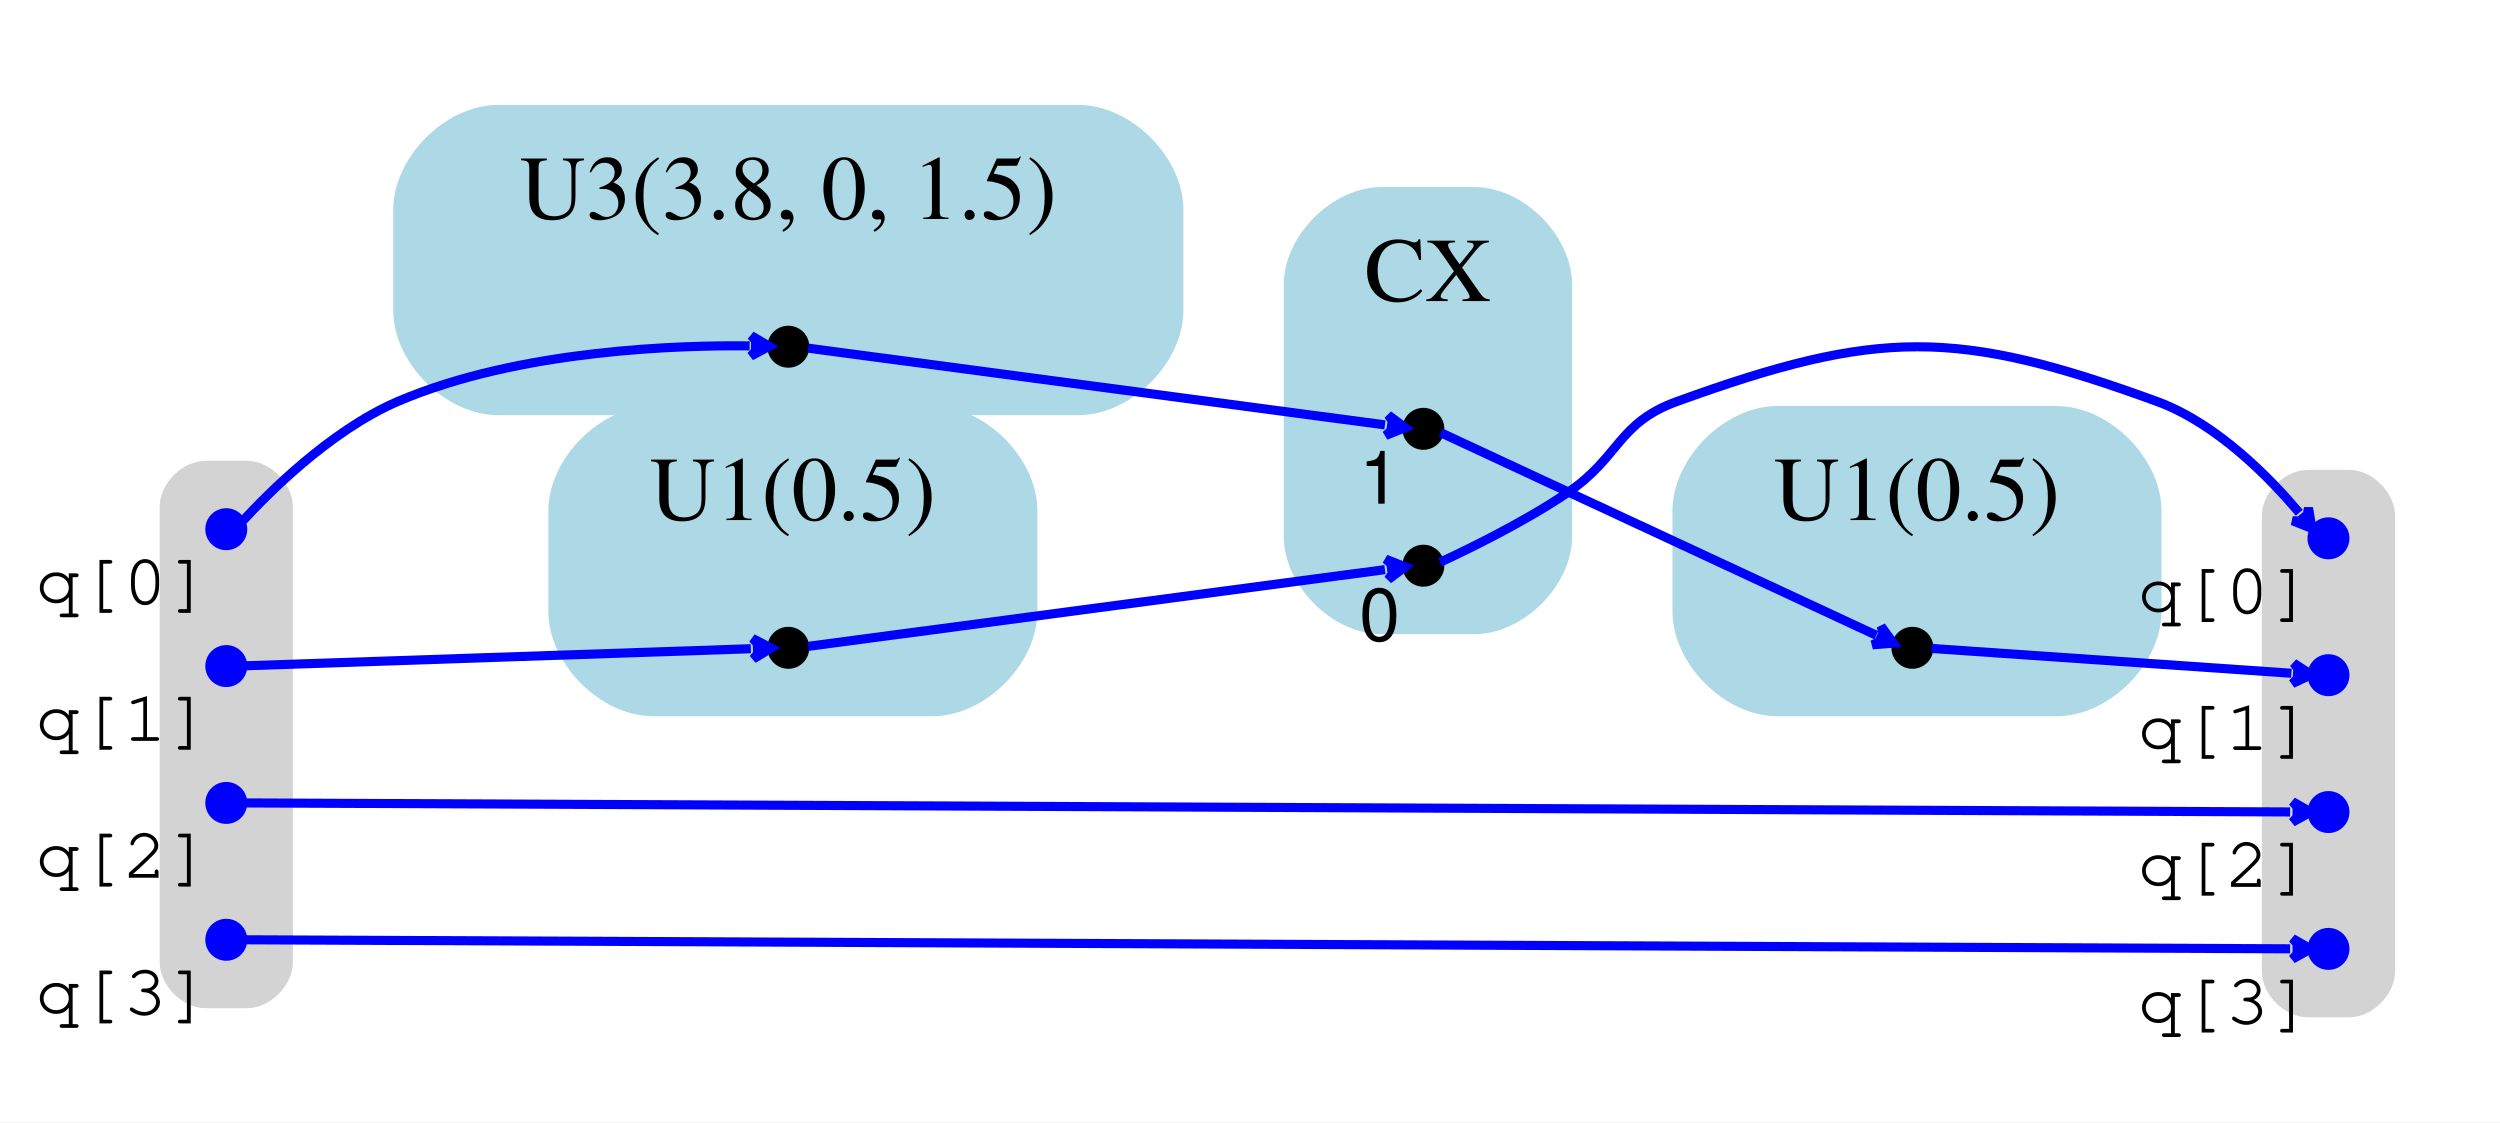
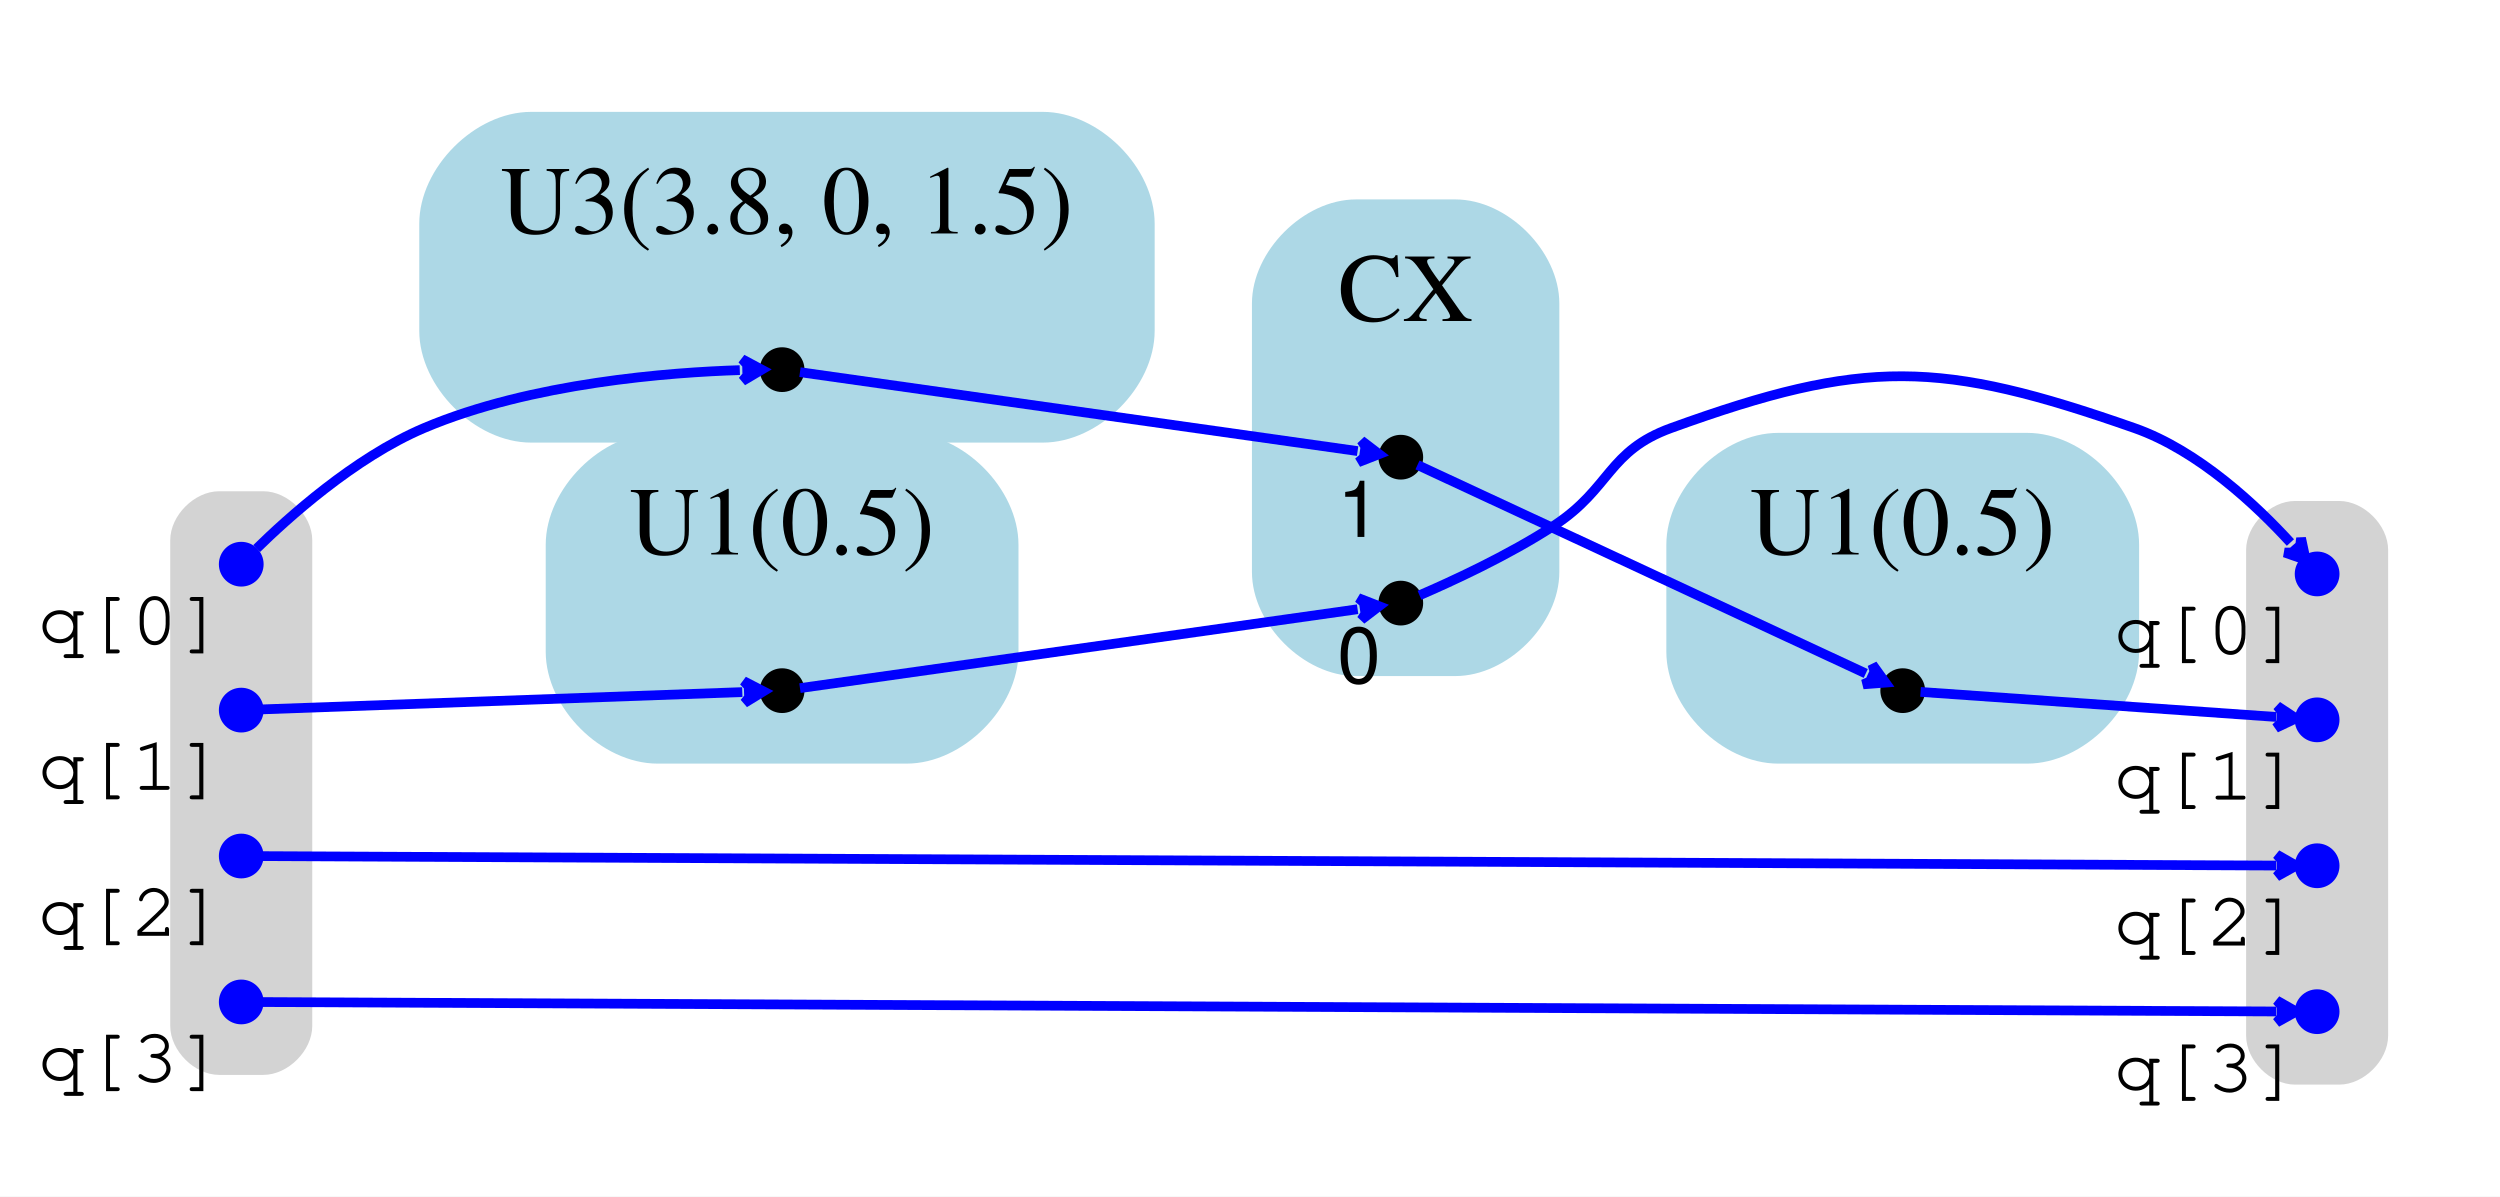
- <svg xmlns="http://www.w3.org/2000/svg" width="274pt" height="123pt" viewBox="0.00 0.00 274.00 123.00">
+ <svg xmlns="http://www.w3.org/2000/svg" width="257pt" height="123pt" viewBox="0.00 0.00 257.00 123.00">
  <g id="graph0" class="graph" transform="scale(1 1) rotate(0) translate(4 119)">
-     <polygon fill="white" stroke="transparent" points="-4,4 -4,-119 270,-119 270,4 -4,4" />
+     <polygon fill="#ffffff" stroke="transparent" points="-4,4 -4,-119 253,-119 253,4 -4,4" />
    <g id="clust1" class="cluster">
-       <path fill="lightgrey" stroke="lightgrey" d="M18.53,-9C18.53,-9 23.07,-9 23.07,-9 25.33,-9 27.6,-11.27 27.6,-13.53 27.6,-13.53 27.6,-63.47 27.6,-63.47 27.6,-65.73 25.33,-68 23.07,-68 23.07,-68 18.53,-68 18.53,-68 16.27,-68 14,-65.73 14,-63.47 14,-63.47 14,-13.53 14,-13.53 14,-11.27 16.27,-9 18.53,-9" />
+       <path fill="#d3d3d3" stroke="#d3d3d3" d="M18.533,-9C18.533,-9 23.067,-9 23.067,-9 25.333,-9 27.6,-11.267 27.6,-13.533 27.6,-13.533 27.6,-63.467 27.6,-63.467 27.6,-65.733 25.333,-68 23.067,-68 23.067,-68 18.533,-68 18.533,-68 16.267,-68 14,-65.733 14,-63.467 14,-63.467 14,-13.533 14,-13.533 14,-11.267 16.267,-9 18.533,-9" />
    </g>
    <g id="clust3" class="cluster">
-       <path fill="lightgrey" stroke="lightgrey" d="M248.93,-8C248.93,-8 253.47,-8 253.47,-8 255.73,-8 258,-10.27 258,-12.53 258,-12.53 258,-62.47 258,-62.47 258,-64.73 255.73,-67 253.47,-67 253.47,-67 248.93,-67 248.93,-67 246.67,-67 244.4,-64.73 244.4,-62.47 244.4,-62.47 244.4,-12.53 244.4,-12.53 244.4,-10.27 246.67,-8 248.93,-8" />
+       <path fill="#d3d3d3" stroke="#d3d3d3" d="M231.933,-8C231.933,-8 236.467,-8 236.467,-8 238.733,-8 241,-10.267 241,-12.533 241,-12.533 241,-62.467 241,-62.467 241,-64.733 238.733,-67 236.467,-67 236.467,-67 231.933,-67 231.933,-67 229.667,-67 227.4,-64.733 227.4,-62.467 227.4,-62.467 227.4,-12.533 227.4,-12.533 227.4,-10.267 229.667,-8 231.933,-8" />
    </g>
    <g id="clust5" class="cluster">
-       <path fill="lightblue" stroke="lightblue" d="M147.4,-50C147.4,-50 157.6,-50 157.6,-50 162.7,-50 167.8,-55.1 167.8,-60.2 167.8,-60.2 167.8,-87.8 167.8,-87.8 167.8,-92.9 162.7,-98 157.6,-98 157.6,-98 147.4,-98 147.4,-98 142.3,-98 137.2,-92.9 137.2,-87.8 137.2,-87.8 137.2,-60.2 137.2,-60.2 137.2,-55.1 142.3,-50 147.4,-50" />
-       <text text-anchor="middle" x="152.5" y="-86" font-family="Times,serif" font-size="10.00">CX</text>
+       <path fill="#add8e6" stroke="#add8e6" d="M135.4,-50C135.4,-50 145.6,-50 145.6,-50 150.7,-50 155.8,-55.1 155.8,-60.2 155.8,-60.2 155.8,-87.8 155.8,-87.8 155.8,-92.9 150.7,-98 145.6,-98 145.6,-98 135.4,-98 135.4,-98 130.3,-98 125.2,-92.9 125.2,-87.8 125.2,-87.8 125.2,-60.2 125.2,-60.2 125.2,-55.1 130.3,-50 135.4,-50" />
+       <text text-anchor="middle" x="140.5" y="-86" font-family="Times,serif" font-size="10.00" fill="#000000">CX</text>
    </g>
    <g id="clust6" class="cluster">
-       <path fill="lightblue" stroke="lightblue" d="M50.6,-74C50.6,-74 114.2,-74 114.2,-74 119.7,-74 125.2,-79.5 125.2,-85 125.2,-85 125.2,-96 125.2,-96 125.2,-101.5 119.7,-107 114.2,-107 114.2,-107 50.6,-107 50.6,-107 45.1,-107 39.6,-101.5 39.6,-96 39.6,-96 39.6,-85 39.6,-85 39.6,-79.5 45.1,-74 50.6,-74" />
-       <text text-anchor="middle" x="82.4" y="-95" font-family="Times,serif" font-size="10.00">U3(3.8, 0, 1.5)</text>
+       <path fill="#add8e6" stroke="#add8e6" d="M50.6,-74C50.6,-74 103.2,-74 103.2,-74 108.7,-74 114.2,-79.5 114.2,-85 114.2,-85 114.2,-96 114.2,-96 114.2,-101.5 108.7,-107 103.2,-107 103.2,-107 50.6,-107 50.6,-107 45.1,-107 39.6,-101.5 39.6,-96 39.6,-96 39.6,-85 39.6,-85 39.6,-79.5 45.1,-74 50.6,-74" />
+       <text text-anchor="middle" x="76.9" y="-95" font-family="Times,serif" font-size="10.00" fill="#000000">U3(3.8, 0, 1.5)</text>
    </g>
    <g id="clust7" class="cluster">
-       <path fill="lightblue" stroke="lightblue" d="M190.8,-41C190.8,-41 221.4,-41 221.4,-41 226.9,-41 232.4,-46.5 232.4,-52 232.4,-52 232.4,-63 232.4,-63 232.4,-68.5 226.9,-74 221.4,-74 221.4,-74 190.8,-74 190.8,-74 185.3,-74 179.8,-68.5 179.8,-63 179.8,-63 179.8,-52 179.8,-52 179.8,-46.5 185.3,-41 190.8,-41" />
-       <text text-anchor="middle" x="206.1" y="-62" font-family="Times,serif" font-size="10.00">U1(0.5)</text>
+       <path fill="#add8e6" stroke="#add8e6" d="M178.8,-41C178.8,-41 204.4,-41 204.4,-41 209.9,-41 215.4,-46.5 215.4,-52 215.4,-52 215.4,-63 215.4,-63 215.4,-68.5 209.9,-74 204.4,-74 204.4,-74 178.8,-74 178.8,-74 173.3,-74 167.8,-68.5 167.8,-63 167.8,-63 167.8,-52 167.8,-52 167.8,-46.5 173.3,-41 178.8,-41" />
+       <text text-anchor="middle" x="191.6" y="-62" font-family="Times,serif" font-size="10.00" fill="#000000">U1(0.5)</text>
    </g>
    <g id="clust8" class="cluster">
-       <path fill="lightblue" stroke="lightblue" d="M67.6,-41C67.6,-41 98.2,-41 98.2,-41 103.7,-41 109.2,-46.5 109.2,-52 109.2,-52 109.2,-63 109.2,-63 109.2,-68.5 103.7,-74 98.2,-74 98.2,-74 67.6,-74 67.6,-74 62.1,-74 56.6,-68.5 56.6,-63 56.6,-63 56.6,-52 56.6,-52 56.6,-46.5 62.1,-41 67.6,-41" />
-       <text text-anchor="middle" x="82.9" y="-62" font-family="Times,serif" font-size="10.00">U1(0.5)</text>
+       <path fill="#add8e6" stroke="#add8e6" d="M63.6,-41C63.6,-41 89.2,-41 89.2,-41 94.7,-41 100.2,-46.5 100.2,-52 100.2,-52 100.2,-63 100.2,-63 100.2,-68.5 94.7,-74 89.2,-74 89.2,-74 63.6,-74 63.6,-74 58.1,-74 52.6,-68.5 52.6,-63 52.6,-63 52.6,-52 52.6,-52 52.6,-46.5 58.1,-41 63.6,-41" />
+       <text text-anchor="middle" x="76.4" y="-62" font-family="Times,serif" font-size="10.00" fill="#000000">U1(0.5)</text>
    </g>
    <g id="node1" class="node">
-       <ellipse fill="blue" stroke="blue" cx="20.8" cy="-61" rx="1.8" ry="1.8" />
-       <text text-anchor="middle" x="9.5" y="-52.8" font-family="Courier,monospace" font-size="8.00">q[0]</text>
+       <ellipse fill="#0000ff" stroke="#0000ff" cx="20.8" cy="-61" rx="1.8" ry="1.8" />
+       <text text-anchor="middle" x="9.5" y="-52.8" font-family="Courier,monospace" font-size="8.00" fill="#000000">q[0]</text>
    </g>
    <g id="node11" class="node">
-       <ellipse fill="black" stroke="black" cx="82.4" cy="-81" rx="1.8" ry="1.8" />
+       <ellipse fill="#000000" stroke="#000000" cx="76.4" cy="-81" rx="1.8" ry="1.8" />
    </g>
    <g id="edge1" class="edge">
-       <path fill="none" stroke="blue" d="M22.65,-61.95C25.03,-64.55 32.08,-71.78 39.6,-75 53.05,-80.76 70.92,-81.18 78.16,-81.09" />
-       <polygon fill="blue" stroke="blue" points="80.31,-81.05 78.34,-82.21 79.31,-81.07 78.31,-81.09 78.31,-81.09 78.31,-81.09 79.31,-81.07 78.29,-79.97 80.31,-81.05 80.31,-81.05" />
+       <path fill="none" stroke="#0000ff" d="M22.389,-62.616C25.428,-65.601 32.406,-71.951 39.6,-75 50.641,-79.679 64.973,-80.728 72.051,-80.951" />
+       <polygon fill="#0000ff" stroke="#0000ff" points="74.311,-81 72.287,-82.081 73.312,-80.978 72.312,-80.956 72.312,-80.956 72.312,-80.956 73.312,-80.978 72.337,-79.832 74.311,-81 74.311,-81" />
    </g>
    <g id="node2" class="node">
-       <ellipse fill="blue" stroke="blue" cx="20.8" cy="-46" rx="1.8" ry="1.8" />
-       <text text-anchor="middle" x="9.5" y="-37.8" font-family="Courier,monospace" font-size="8.00">q[1]</text>
+       <ellipse fill="#0000ff" stroke="#0000ff" cx="20.8" cy="-46" rx="1.8" ry="1.8" />
+       <text text-anchor="middle" x="9.5" y="-37.8" font-family="Courier,monospace" font-size="8.00" fill="#000000">q[1]</text>
    </g>
    <g id="node13" class="node">
-       <ellipse fill="black" stroke="black" cx="82.4" cy="-48" rx="1.8" ry="1.8" />
+       <ellipse fill="#000000" stroke="#000000" cx="76.4" cy="-48" rx="1.8" ry="1.8" />
    </g>
    <g id="edge2" class="edge">
-       <path fill="none" stroke="blue" d="M22.83,-46.03C29.56,-46.26 67.15,-47.52 78.29,-47.9" />
-       <polygon fill="blue" stroke="blue" points="80.52,-47.97 78.48,-49.03 79.52,-47.94 78.52,-47.9 78.52,-47.9 78.52,-47.9 79.52,-47.94 78.56,-46.78 80.52,-47.97 80.52,-47.97" />
+       <path fill="none" stroke="#0000ff" d="M22.65,-46.066C30.498,-46.349 61.146,-47.451 72.307,-47.853" />
+       <polygon fill="#0000ff" stroke="#0000ff" points="74.486,-47.931 72.447,-48.983 73.487,-47.895 72.487,-47.859 72.487,-47.859 72.487,-47.859 73.487,-47.895 72.528,-46.735 74.486,-47.931 74.486,-47.931" />
    </g>
    <g id="node3" class="node">
-       <ellipse fill="blue" stroke="blue" cx="20.8" cy="-31" rx="1.8" ry="1.8" />
-       <text text-anchor="middle" x="9.5" y="-22.8" font-family="Courier,monospace" font-size="8.00">q[2]</text>
+       <ellipse fill="#0000ff" stroke="#0000ff" cx="20.8" cy="-31" rx="1.8" ry="1.8" />
+       <text text-anchor="middle" x="9.5" y="-22.8" font-family="Courier,monospace" font-size="8.00" fill="#000000">q[2]</text>
    </g>
    <g id="node7" class="node">
-       <ellipse fill="blue" stroke="blue" cx="251.2" cy="-30" rx="1.8" ry="1.8" />
-       <text text-anchor="middle" x="239.9" y="-21.8" font-family="Courier,monospace" font-size="8.00">q[2]</text>
+       <ellipse fill="#0000ff" stroke="#0000ff" cx="234.2" cy="-30" rx="1.8" ry="1.8" />
+       <text text-anchor="middle" x="222.9" y="-21.8" font-family="Courier,monospace" font-size="8.00" fill="#000000">q[2]</text>
    </g>
    <g id="edge3" class="edge">
-       <path fill="none" stroke="blue" d="M22.82,-31C38.09,-30.93 220.5,-30.13 247,-30.01" />
-       <polygon fill="blue" stroke="blue" points="249.26,-30 247.26,-31.14 248.26,-30.01 247.26,-30.01 247.26,-30.01 247.26,-30.01 248.26,-30.01 247.25,-28.89 249.26,-30 249.26,-30" />
+       <path fill="none" stroke="#0000ff" d="M22.645,-30.991C41.664,-30.902 201.905,-30.151 230.003,-30.02" />
+       <polygon fill="#0000ff" stroke="#0000ff" points="232.053,-30.01 230.059,-31.145 231.053,-30.015 230.053,-30.02 230.053,-30.02 230.053,-30.02 231.053,-30.015 230.048,-28.895 232.053,-30.01 232.053,-30.01" />
    </g>
    <g id="node4" class="node">
-       <ellipse fill="blue" stroke="blue" cx="20.8" cy="-16" rx="1.8" ry="1.8" />
-       <text text-anchor="middle" x="9.5" y="-7.8" font-family="Courier,monospace" font-size="8.00">q[3]</text>
+       <ellipse fill="#0000ff" stroke="#0000ff" cx="20.8" cy="-16" rx="1.8" ry="1.8" />
+       <text text-anchor="middle" x="9.5" y="-7.8" font-family="Courier,monospace" font-size="8.00" fill="#000000">q[3]</text>
    </g>
    <g id="node8" class="node">
-       <ellipse fill="blue" stroke="blue" cx="251.2" cy="-15" rx="1.8" ry="1.8" />
-       <text text-anchor="middle" x="239.9" y="-6.8" font-family="Courier,monospace" font-size="8.00">q[3]</text>
+       <ellipse fill="#0000ff" stroke="#0000ff" cx="234.2" cy="-15" rx="1.8" ry="1.8" />
+       <text text-anchor="middle" x="222.9" y="-6.8" font-family="Courier,monospace" font-size="8.00" fill="#000000">q[3]</text>
    </g>
    <g id="edge4" class="edge">
-       <path fill="none" stroke="blue" d="M22.82,-16C38.09,-15.93 220.5,-15.13 247,-15.01" />
-       <polygon fill="blue" stroke="blue" points="249.26,-15 247.26,-16.14 248.26,-15.01 247.26,-15.01 247.26,-15.01 247.26,-15.01 248.26,-15.01 247.25,-13.89 249.26,-15 249.26,-15" />
+       <path fill="none" stroke="#0000ff" d="M22.645,-15.991C41.664,-15.902 201.905,-15.151 230.003,-15.02" />
+       <polygon fill="#0000ff" stroke="#0000ff" points="232.053,-15.01 230.059,-16.145 231.053,-15.015 230.053,-15.02 230.053,-15.02 230.053,-15.02 231.053,-15.015 230.048,-13.895 232.053,-15.01 232.053,-15.01" />
    </g>
    <g id="node5" class="node">
-       <ellipse fill="blue" stroke="blue" cx="251.2" cy="-60" rx="1.8" ry="1.8" />
-       <text text-anchor="middle" x="239.9" y="-51.8" font-family="Courier,monospace" font-size="8.00">q[0]</text>
+       <ellipse fill="#0000ff" stroke="#0000ff" cx="234.2" cy="-60" rx="1.8" ry="1.8" />
+       <text text-anchor="middle" x="222.9" y="-51.8" font-family="Courier,monospace" font-size="8.00" fill="#000000">q[0]</text>
    </g>
    <g id="node6" class="node">
-       <ellipse fill="blue" stroke="blue" cx="251.2" cy="-45" rx="1.8" ry="1.8" />
-       <text text-anchor="middle" x="239.9" y="-36.8" font-family="Courier,monospace" font-size="8.00">q[1]</text>
+       <ellipse fill="#0000ff" stroke="#0000ff" cx="234.2" cy="-45" rx="1.8" ry="1.8" />
+       <text text-anchor="middle" x="222.9" y="-36.8" font-family="Courier,monospace" font-size="8.00" fill="#000000">q[1]</text>
    </g>
    <g id="node9" class="node">
-       <ellipse fill="black" stroke="black" cx="152" cy="-57" rx="1.8" ry="1.8" />
-       <text text-anchor="middle" x="147.2" y="-48.8" font-family="Helvetica,sans-Serif" font-size="8.00">0</text>
+       <ellipse fill="#000000" stroke="#000000" cx="140" cy="-57" rx="1.8" ry="1.8" />
+       <text text-anchor="middle" x="135.7" y="-48.8" font-family="Helvetica,sans-Serif" font-size="8.00" fill="#000000">0</text>
    </g>
    <g id="edge5" class="edge">
-       <path fill="none" stroke="blue" d="M153.84,-57.38C156.14,-58.44 162.77,-61.59 167.8,-65 173.55,-68.89 173.27,-72.64 179.8,-75 201.78,-82.96 210.44,-83.02 232.4,-75 239.06,-72.57 244.96,-66.42 248,-62.8" />
-       <polygon fill="blue" stroke="blue" points="249.39,-61.08 249.01,-63.34 248.76,-61.86 248.13,-62.64 248.13,-62.64 248.13,-62.64 248.76,-61.86 247.26,-61.93 249.39,-61.08 249.39,-61.08" />
+       <path fill="none" stroke="#0000ff" d="M141.925,-57.805C144.979,-59.119 151.073,-61.892 155.8,-65 161.601,-68.815 161.272,-72.637 167.8,-75 187.692,-82.202 195.433,-81.99 215.4,-75 222.05,-72.672 228.102,-66.895 231.455,-63.228" />
+       <polygon fill="#0000ff" stroke="#0000ff" points="233.026,-61.443 232.549,-63.688 232.365,-62.194 231.705,-62.944 231.705,-62.944 231.705,-62.944 232.365,-62.194 230.86,-62.201 233.026,-61.443 233.026,-61.443" />
    </g>
    <g id="node10" class="node">
-       <ellipse fill="black" stroke="black" cx="152" cy="-72" rx="1.8" ry="1.8" />
-       <text text-anchor="middle" x="147.2" y="-63.8" font-family="Helvetica,sans-Serif" font-size="8.00">1</text>
+       <ellipse fill="#000000" stroke="#000000" cx="140" cy="-72" rx="1.8" ry="1.8" />
+       <text text-anchor="middle" x="135.7" y="-63.8" font-family="Helvetica,sans-Serif" font-size="8.00" fill="#000000">1</text>
    </g>
    <g id="node12" class="node">
-       <ellipse fill="black" stroke="black" cx="205.6" cy="-48" rx="1.8" ry="1.8" />
+       <ellipse fill="#000000" stroke="#000000" cx="191.6" cy="-48" rx="1.8" ry="1.8" />
    </g>
    <g id="edge6" class="edge">
-       <path fill="none" stroke="blue" d="M153.9,-71.58C159.67,-68.9 191.71,-54 201.65,-49.37" />
-       <polygon fill="blue" stroke="blue" points="203.51,-48.51 202.17,-50.37 202.6,-48.93 201.7,-49.35 201.7,-49.35 201.7,-49.35 202.6,-48.93 201.22,-48.33 203.51,-48.51 203.51,-48.51" />
+       <path fill="none" stroke="#0000ff" d="M141.717,-71.201C149,-67.814 177.444,-54.584 187.801,-49.767" />
+       <polygon fill="#0000ff" stroke="#0000ff" points="189.824,-48.826 188.485,-50.69 188.917,-49.248 188.01,-49.67 188.01,-49.67 188.01,-49.67 188.917,-49.248 187.536,-48.65 189.824,-48.826 189.824,-48.826" />
    </g>
    <g id="edge7" class="edge">
-       <path fill="none" stroke="blue" d="M84.57,-80.84C92.27,-79.82 135.57,-74.05 147.79,-72.43" />
-       <polygon fill="blue" stroke="blue" points="150,-72.13 148.16,-73.51 149.01,-72.27 148.02,-72.4 148.02,-72.4 148.02,-72.4 149.01,-72.27 147.87,-71.28 150,-72.13 150,-72.13" />
+       <path fill="none" stroke="#0000ff" d="M78.235,-80.74C86.789,-79.53 122.871,-74.424 135.562,-72.628" />
+       <polygon fill="#0000ff" stroke="#0000ff" points="137.774,-72.315 135.951,-73.709 136.784,-72.455 135.793,-72.595 135.793,-72.595 135.793,-72.595 136.784,-72.455 135.636,-71.481 137.774,-72.315 137.774,-72.315" />
    </g>
    <g id="edge8" class="edge">
-       <path fill="none" stroke="blue" d="M207.68,-47.93C213.19,-47.55 238.33,-45.82 247.14,-45.21" />
-       <polygon fill="blue" stroke="blue" points="249.31,-45.06 247.39,-46.32 248.31,-45.13 247.31,-45.2 247.31,-45.2 247.31,-45.2 248.31,-45.13 247.24,-44.08 249.31,-45.06 249.31,-45.06" />
+       <path fill="none" stroke="#0000ff" d="M193.43,-47.871C199.773,-47.424 220.915,-45.936 229.996,-45.296" />
+       <polygon fill="#0000ff" stroke="#0000ff" points="232.029,-45.153 230.113,-46.416 231.031,-45.223 230.034,-45.294 230.034,-45.294 230.034,-45.294 231.031,-45.223 229.955,-44.171 232.029,-45.153 232.029,-45.153" />
    </g>
    <g id="edge9" class="edge">
-       <path fill="none" stroke="blue" d="M84.57,-48.16C92.27,-49.18 135.57,-54.95 147.79,-56.57" />
-       <polygon fill="blue" stroke="blue" points="150,-56.87 147.87,-57.72 149.01,-56.73 148.02,-56.6 148.02,-56.6 148.02,-56.6 149.01,-56.73 148.16,-55.49 150,-56.87 150,-56.87" />
+       <path fill="none" stroke="#0000ff" d="M78.235,-48.26C86.789,-49.47 122.871,-54.576 135.562,-56.372" />
+       <polygon fill="#0000ff" stroke="#0000ff" points="137.774,-56.685 135.636,-57.519 136.784,-56.545 135.793,-56.405 135.793,-56.405 135.793,-56.405 136.784,-56.545 135.951,-55.291 137.774,-56.685 137.774,-56.685" />
    </g>
  </g>
</svg>
